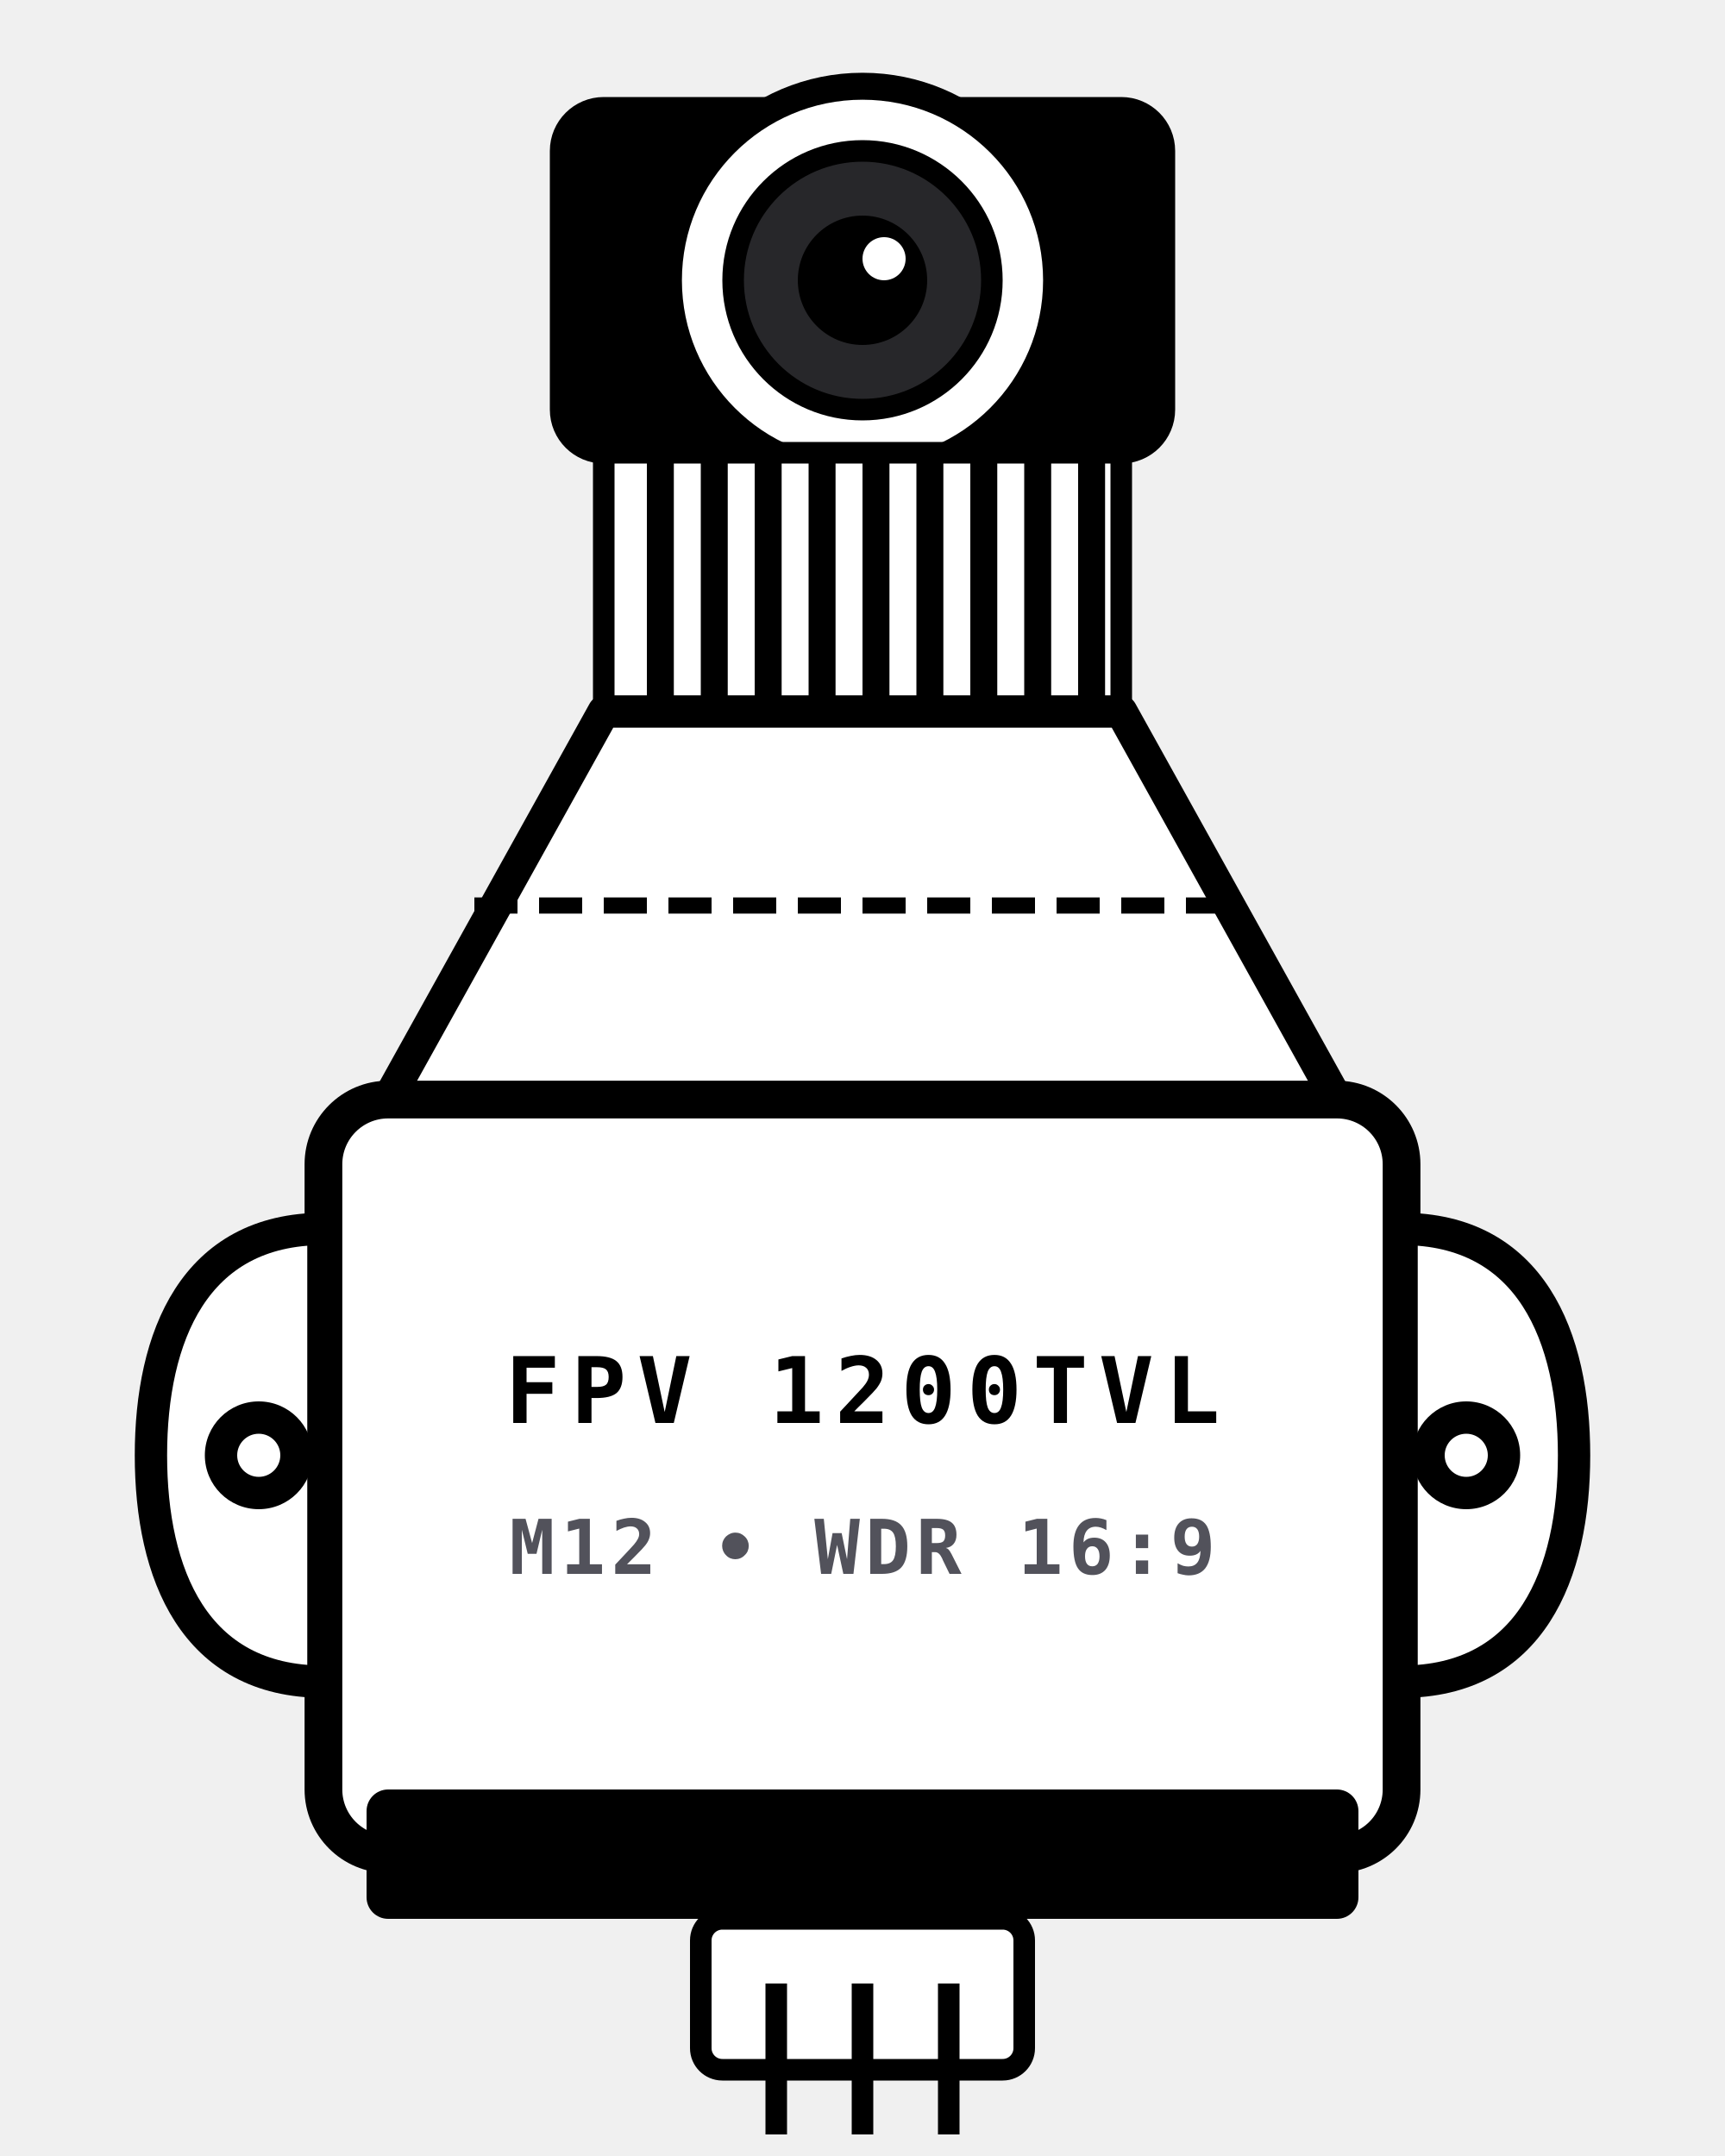
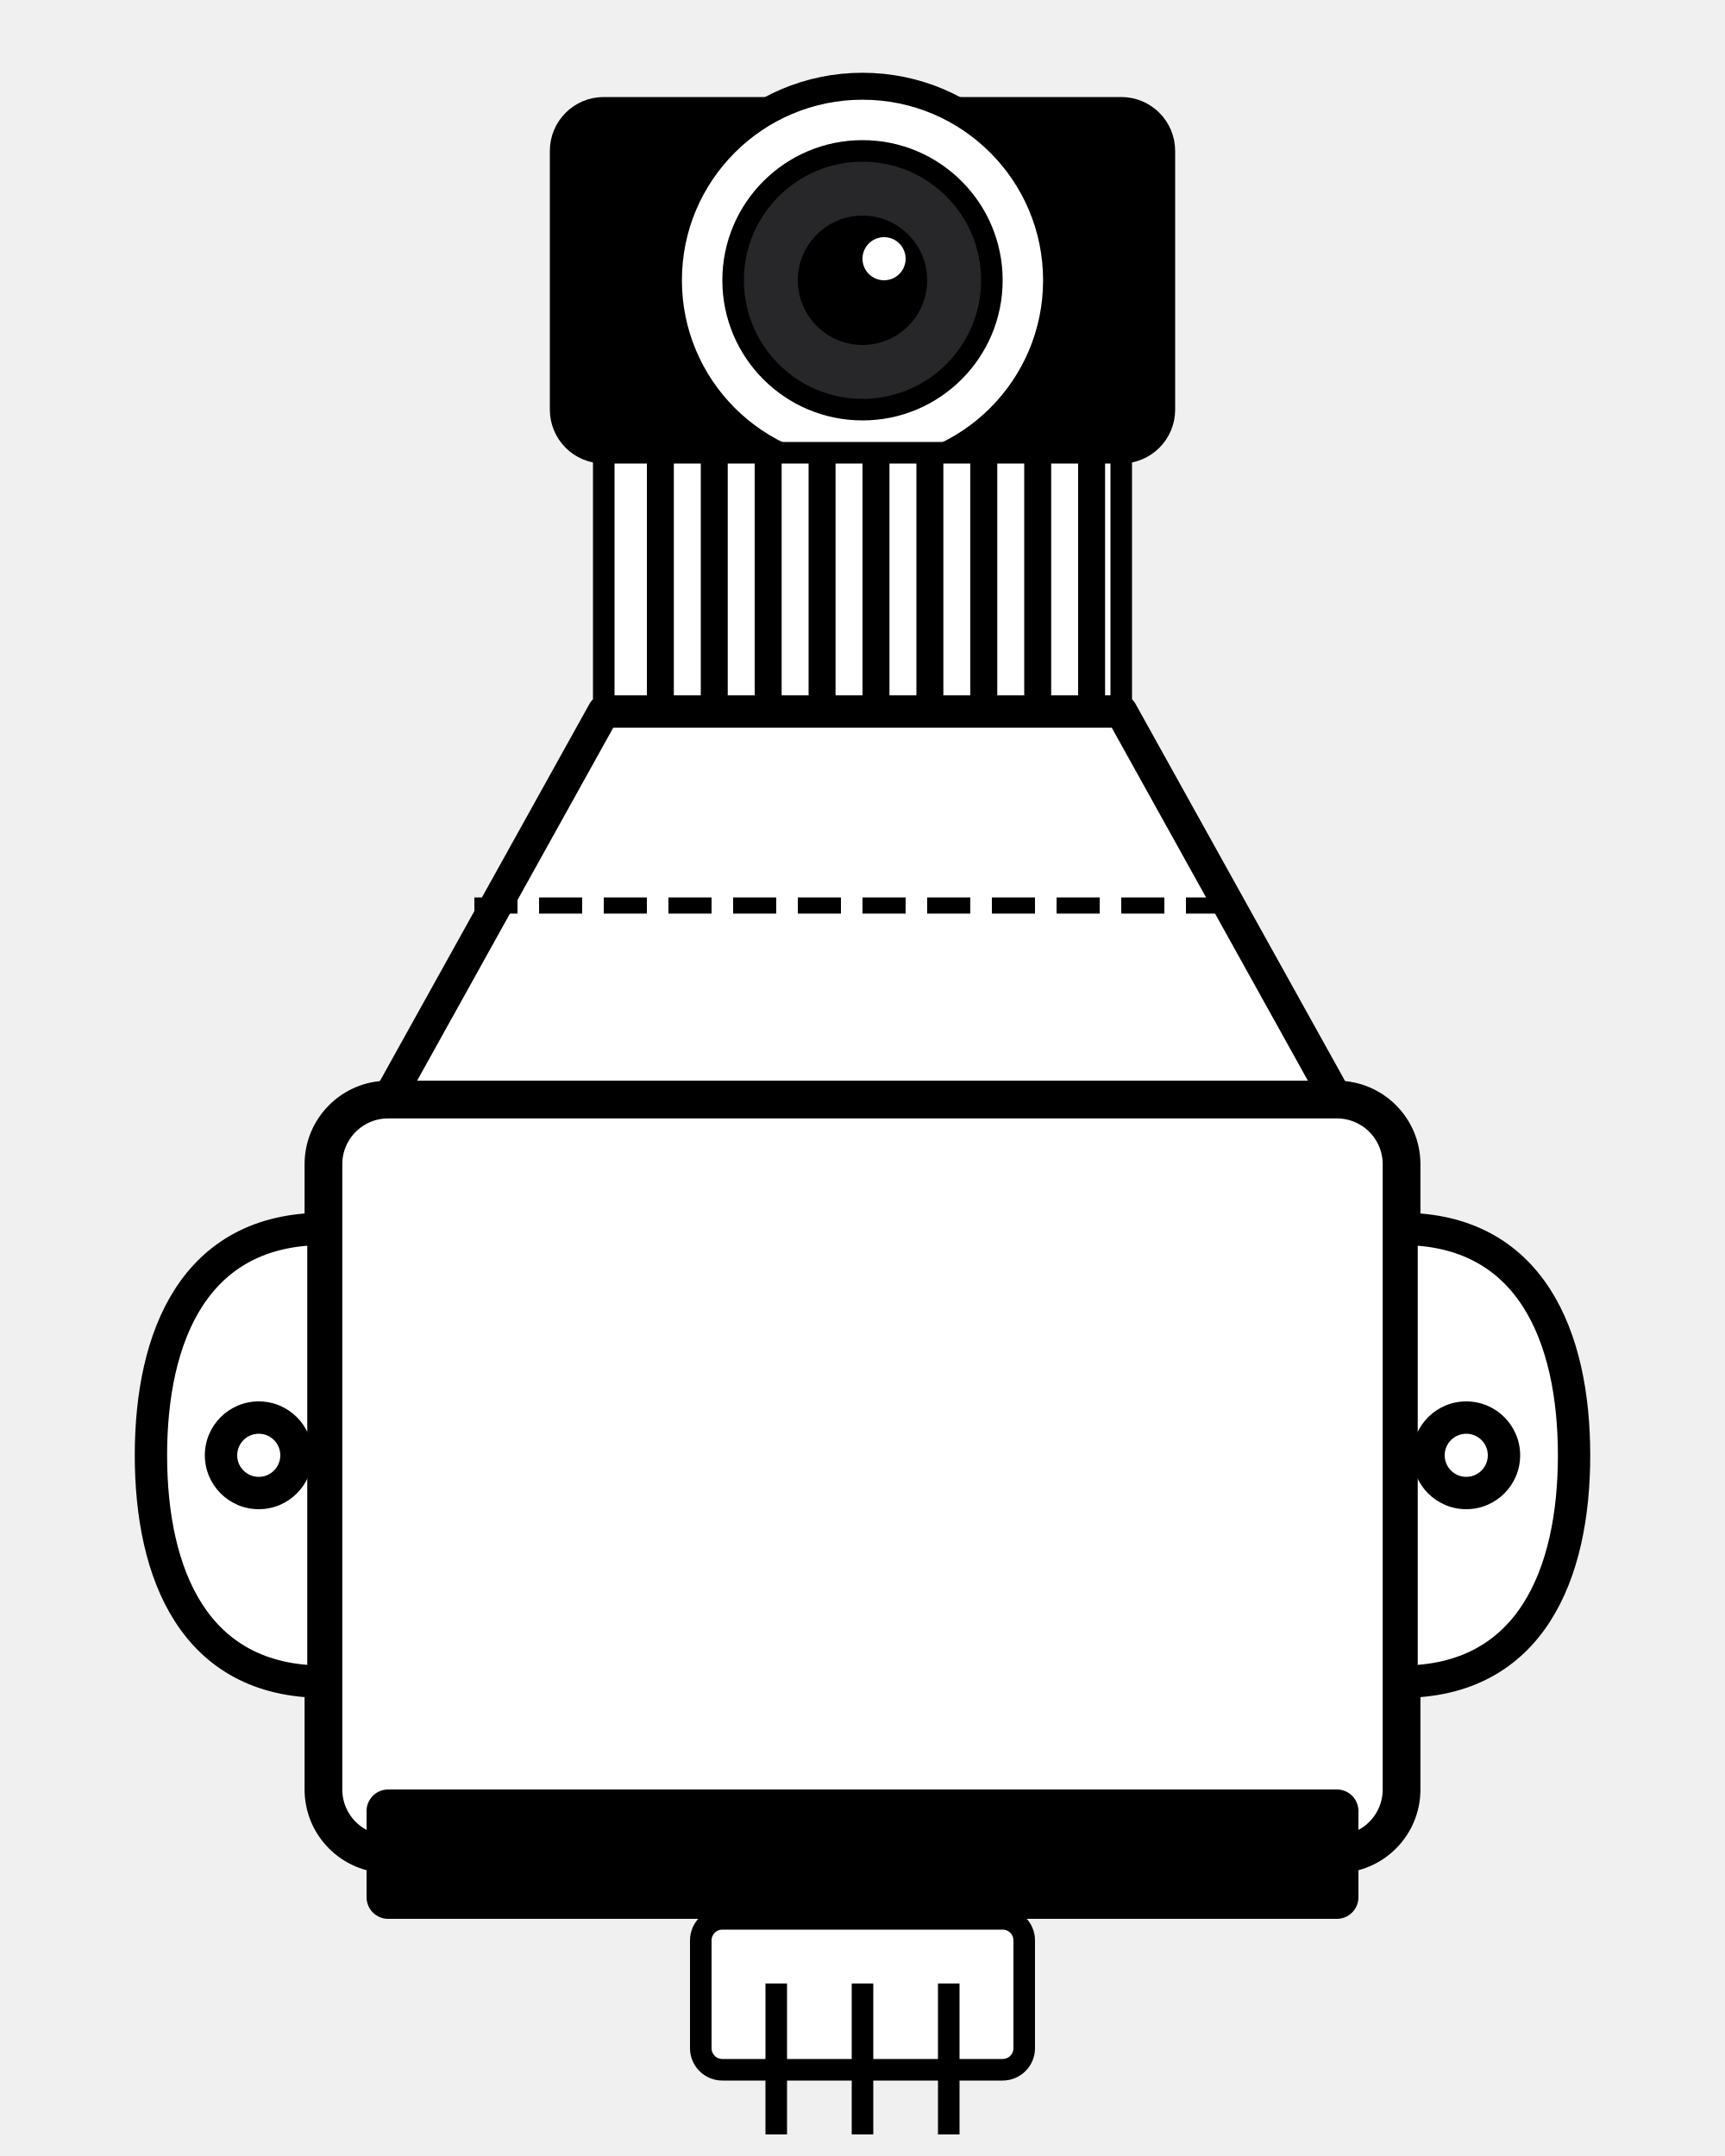
<svg xmlns="http://www.w3.org/2000/svg" viewBox="0 0 160 200" width="160" height="200">
  <g id="camera-top-view">
    <rect x="52" y="10" width="56" height="32" rx="4" fill="#000000" stroke="#000000" stroke-width="2" />
    <circle cx="80" cy="26" r="18" fill="#ffffff" stroke="#000000" stroke-width="2.5" />
    <circle cx="80" cy="26" r="12" fill="#27272a" stroke="#000000" stroke-width="2" />
    <circle cx="80" cy="26" r="6" fill="#000000" />
    <circle cx="82" cy="24" r="2" fill="#ffffff" />
    <rect x="56" y="42" width="48" height="24" fill="#ffffff" stroke="#000000" stroke-width="2" />
    <rect x="60" y="42" width="2.5" height="24" fill="#000000" />
    <rect x="65" y="42" width="2.5" height="24" fill="#000000" />
    <rect x="70" y="42" width="2.5" height="24" fill="#000000" />
    <rect x="75" y="42" width="2.5" height="24" fill="#000000" />
    <rect x="80" y="42" width="2.5" height="24" fill="#000000" />
    <rect x="85" y="42" width="2.5" height="24" fill="#000000" />
    <rect x="90" y="42" width="2.5" height="24" fill="#000000" />
    <rect x="95" y="42" width="2.5" height="24" fill="#000000" />
    <rect x="100" y="42" width="2.5" height="24" fill="#000000" />
    <path d="M 56 66 L 36 102 L 124 102 L 104 66 Z" fill="#ffffff" stroke="#000000" stroke-width="3" stroke-linejoin="round" />
    <line x1="44" y1="84" x2="116" y2="84" stroke="#000000" stroke-width="1.5" stroke-dasharray="4 2" />
    <rect x="30" y="102" width="100" height="70" rx="6" fill="#ffffff" stroke="#000000" stroke-width="3.5" />
    <path d="M 30 114 C 18 114, 14 124, 14 135 C 14 146, 18 156, 30 156 Z" fill="#ffffff" stroke="#000000" stroke-width="3" />
    <circle cx="24" cy="135" r="5" fill="#000000" />
    <circle cx="24" cy="135" r="2" fill="#ffffff" />
    <path d="M 130 114 C 142 114, 146 124, 146 135 C 146 146, 142 156, 130 156 Z" fill="#ffffff" stroke="#000000" stroke-width="3" />
    <circle cx="136" cy="135" r="5" fill="#000000" />
    <circle cx="136" cy="135" r="2" fill="#ffffff" />
    <rect x="34" y="166" width="92" height="12" rx="2" fill="#000000" />
    <rect x="65" y="178" width="30" height="14" rx="2" fill="#ffffff" stroke="#000000" stroke-width="2" />
    <line x1="72" y1="184" x2="72" y2="198" stroke="#000000" stroke-width="2" />
    <line x1="80" y1="184" x2="80" y2="198" stroke="#000000" stroke-width="2" />
    <line x1="88" y1="184" x2="88" y2="198" stroke="#000000" stroke-width="2" />
-     <text x="80" y="132" text-anchor="middle" font-family="monospace, sans-serif" font-size="8.5" font-weight="900" fill="#000000" letter-spacing="1">
-       FPV 1200TVL
-     </text>
-     <text x="80" y="146" text-anchor="middle" font-family="monospace, sans-serif" font-size="7" font-weight="bold" fill="#52525b" letter-spacing="0.5">
-       M12 • WDR 16:9
-     </text>
  </g>
</svg>
